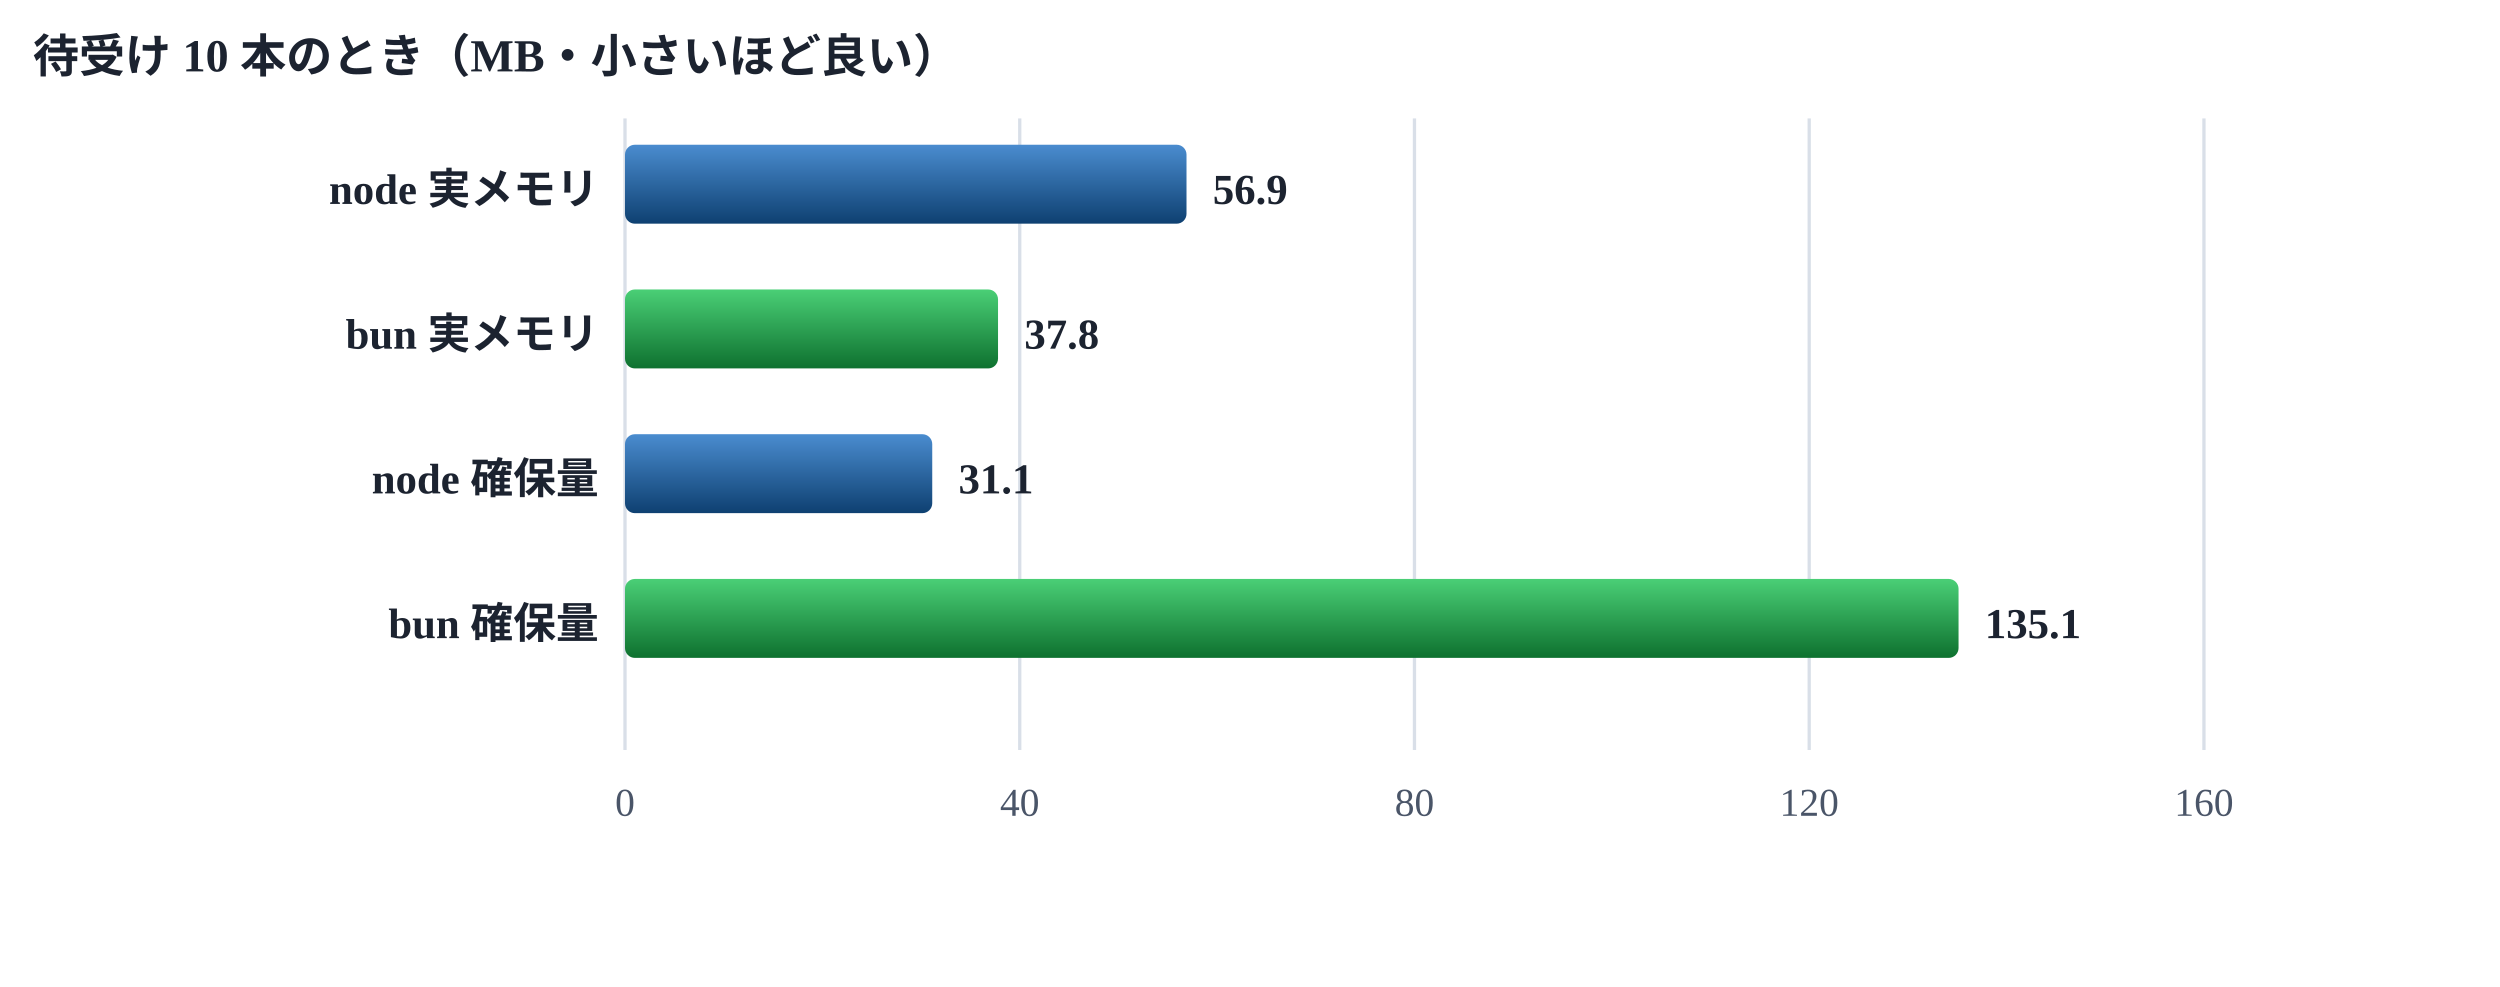
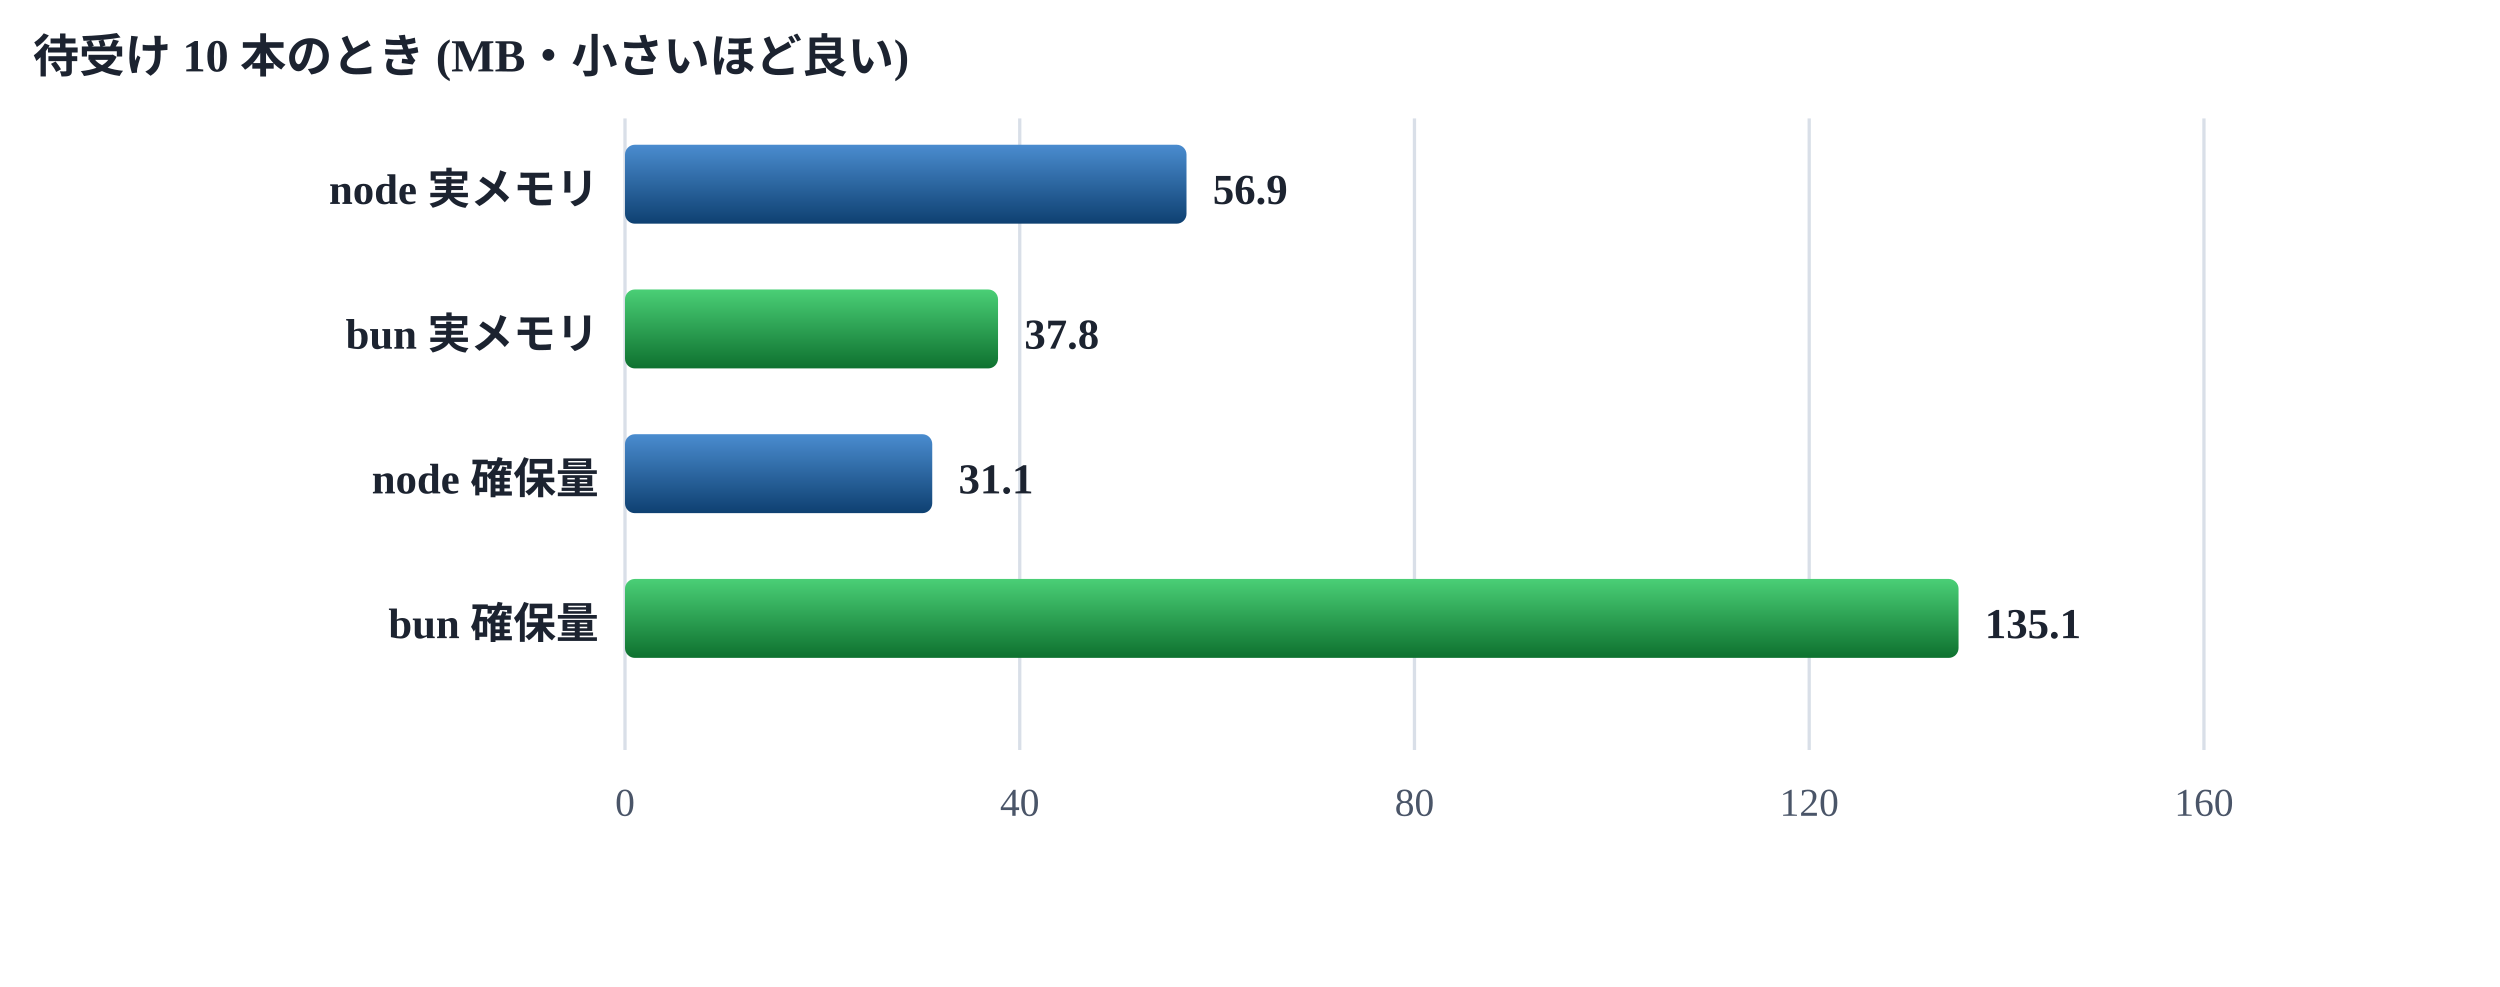
<svg xmlns="http://www.w3.org/2000/svg" viewBox="0 0 760 300" width="760" height="300" role="img" aria-label="実メモリと確保量の比較">
  <defs>
    <linearGradient id="i1" x1="0" y1="1" x2="0" y2="0">
      <stop offset="0" stop-color="hsl(210,78%,25%)" />
      <stop offset="1" stop-color="hsl(210,58%,55%)" />
    </linearGradient>
    <linearGradient id="i2" x1="0" y1="1" x2="0" y2="0">
      <stop offset="0" stop-color="hsl(140,78%,25%)" />
      <stop offset="1" stop-color="hsl(140,58%,55%)" />
    </linearGradient>
  </defs>
  <rect width="100%" height="100%" fill="#ffffff" />
  <rect width="100%" height="100%" fill="#ffffff" />
-   <text x="10" y="22" font-size="14" font-weight="700" fill="#1c2330">待受け 10 本のとき（MB・小さいほど良い）</text>
+   <text x="10" y="22" font-size="14" font-weight="700" fill="#1c2330">待受け 10 本のとき (MB・小さいほど良い)</text>
  <g stroke="#d9dfe8" stroke-width="1">
    <line x1="190" y1="36" x2="190" y2="228" />
    <line x1="310" y1="36" x2="310" y2="228" />
    <line x1="430" y1="36" x2="430" y2="228" />
    <line x1="550" y1="36" x2="550" y2="228" />
    <line x1="670" y1="36" x2="670" y2="228" />
  </g>
  <g font-size="12" fill="#4a5568" text-anchor="middle">
    <text x="190" y="248">0</text>
    <text x="310" y="248">40</text>
    <text x="430" y="248">80</text>
    <text x="550" y="248">120</text>
    <text x="670" y="248">160</text>
  </g>
  <g font-size="13" fill="#1c2330" text-anchor="end" font-weight="700">
    <text x="182" y="62">node 実メモリ</text>
    <text x="182" y="106">bun 実メモリ</text>
    <text x="182" y="150">node 確保量</text>
    <text x="182" y="194">bun 確保量</text>
  </g>
  <rect x="190" y="44" width="170.7" height="24" rx="3" fill="url(#i1)" />
  <rect x="190" y="88" width="113.4" height="24" rx="3" fill="url(#i2)" />
  <rect x="190" y="132" width="93.4" height="24" rx="3" fill="url(#i1)" />
  <rect x="190" y="176" width="405.4" height="24" rx="3" fill="url(#i2)" />
  <g font-size="13" fill="#1c2330" font-weight="700">
    <text x="368.7" y="62">56.9</text>
    <text x="311.4" y="106">37.8</text>
    <text x="291.4" y="150">31.1</text>
    <text x="603.4" y="194">135.1</text>
  </g>
</svg>
